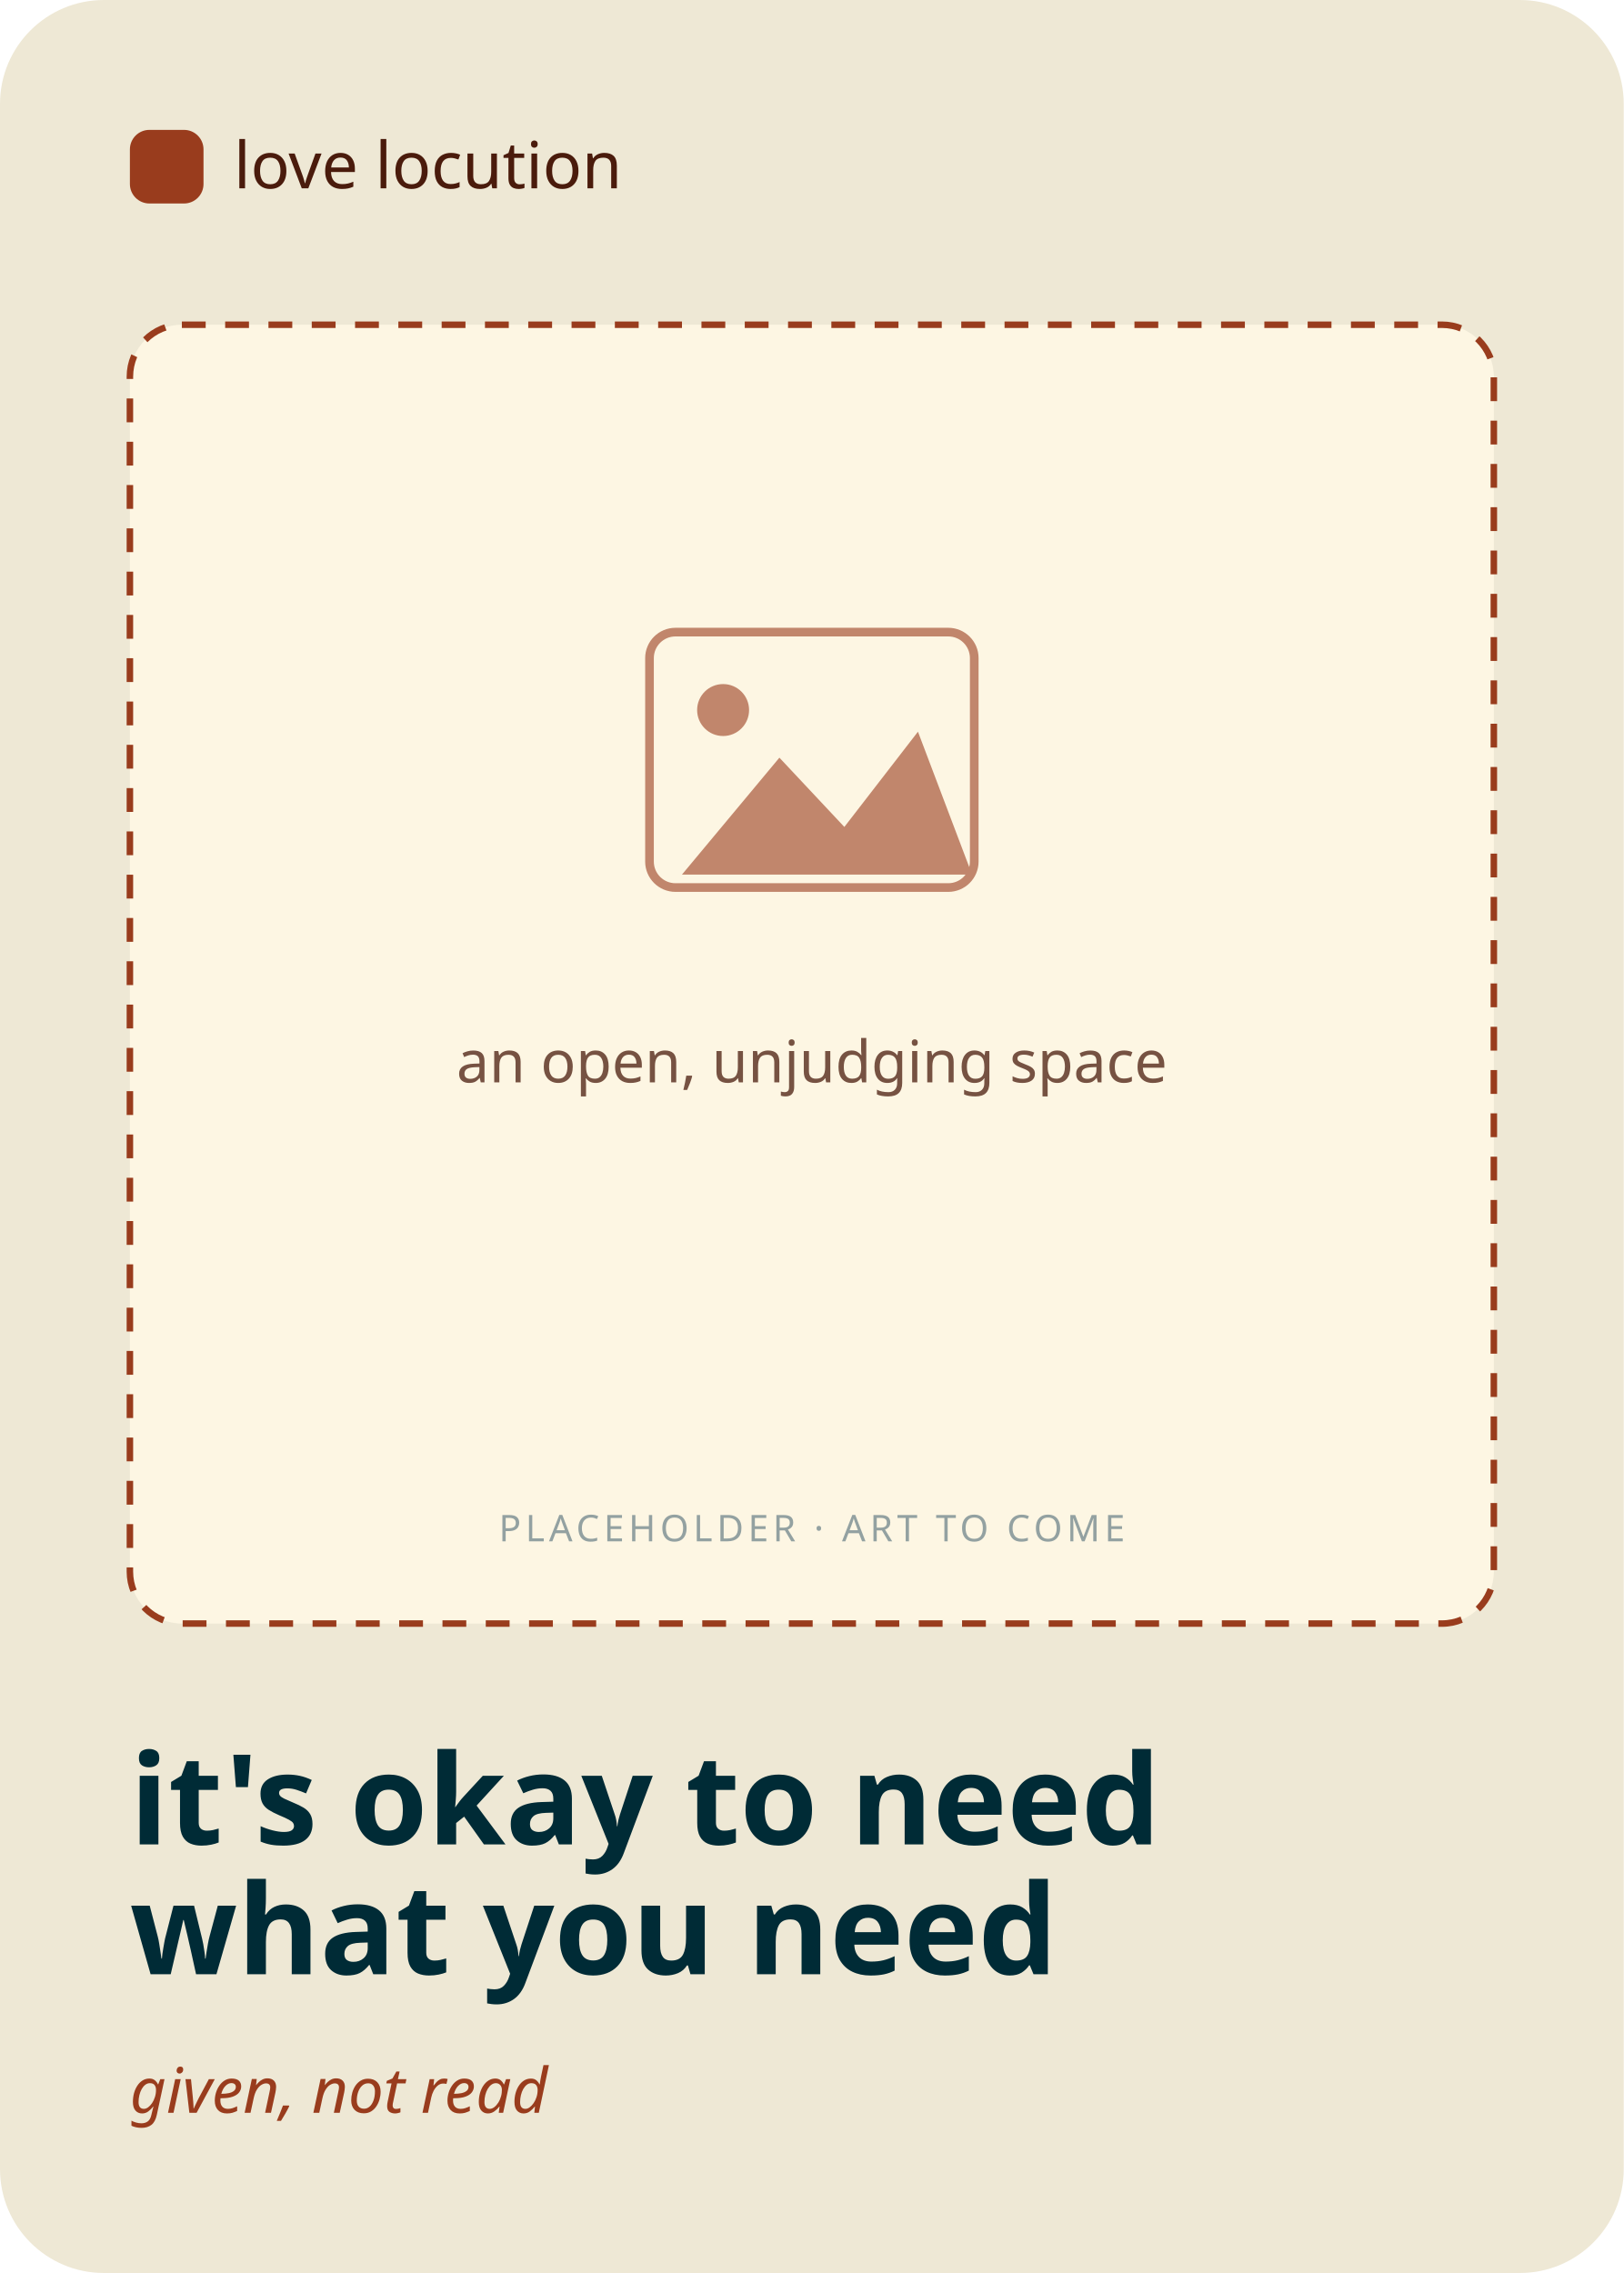
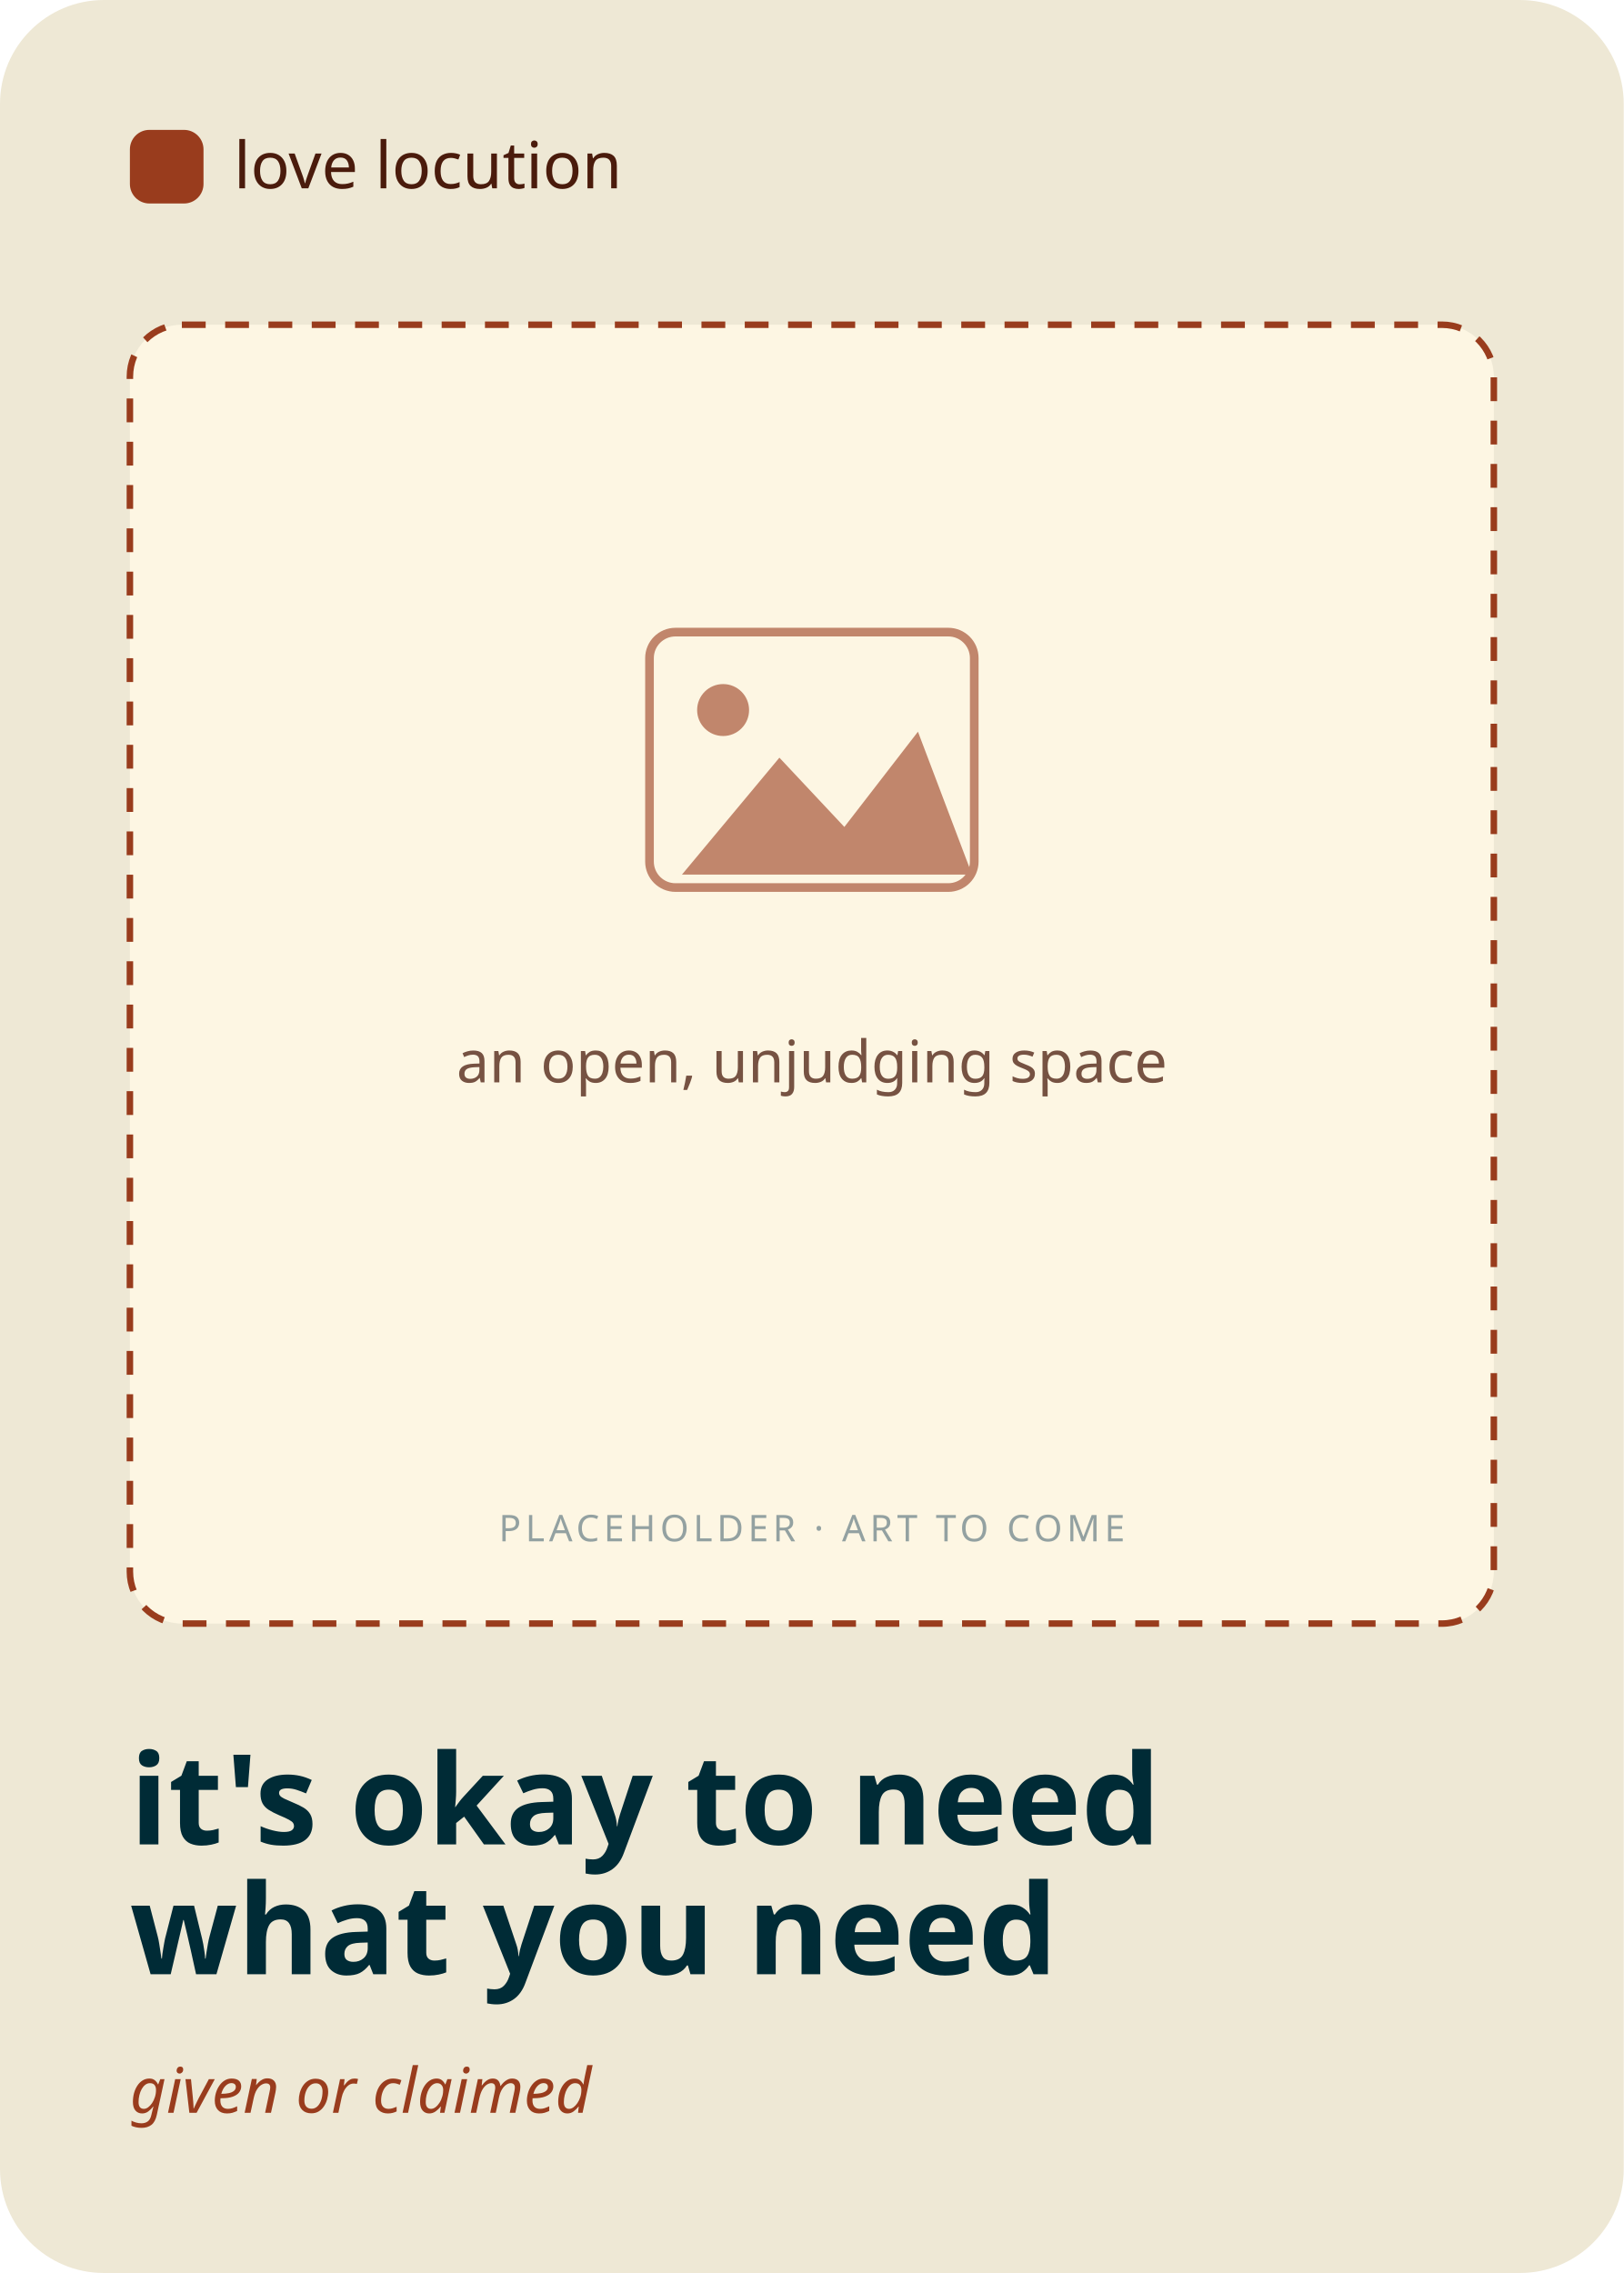
<svg xmlns="http://www.w3.org/2000/svg" viewBox="0 0 750 1050" width="750" height="1050">
  <rect x="0" y="0" width="750" height="1050" rx="48" fill="#eee8d5" />
  <rect x="60" y="60" width="34" height="34" rx="9" fill="#993C1D" />
  <text x="108" y="87" font-family="'Atkinson Hyperlegible','Atkinson Hyperlegible Next',sans-serif" font-size="30" font-weight="500" fill="#4A1B0C">love locution</text>
  <rect id="art" x="60" y="150" width="630" height="600" rx="24" fill="#fdf6e3" stroke="#993C1D" stroke-width="3" stroke-dasharray="11 9" />
  <g id="art-placeholder" opacity="0.6">
    <rect x="300" y="292" width="150" height="118" rx="12" fill="none" stroke="#993C1D" stroke-width="4" />
    <circle cx="334" cy="328" r="12" fill="#993C1D" />
    <polygon points="315,404 360,350 390,382 424,338 449,404" fill="#993C1D" />
  </g>
  <text x="375" y="500" text-anchor="middle" font-family="'Atkinson Hyperlegible','Atkinson Hyperlegible Next',sans-serif" font-size="27" fill="#4A1B0C" opacity="0.75">an open, unjudging space</text>
  <text x="375" y="712" text-anchor="middle" font-family="'Atkinson Hyperlegible','Atkinson Hyperlegible Next',sans-serif" font-size="17" fill="#93a1a1" letter-spacing="2">PLACEHOLDER · ART TO COME</text>
  <text x="60" y="852" font-family="'Atkinson Hyperlegible','Atkinson Hyperlegible Next',sans-serif" font-size="58" font-weight="700" fill="#002b36">it's okay to need</text>
  <text x="60" y="912" font-family="'Atkinson Hyperlegible','Atkinson Hyperlegible Next',sans-serif" font-size="58" font-weight="700" fill="#002b36">what you need</text>
-   <text x="60" y="976" font-family="'Atkinson Hyperlegible','Atkinson Hyperlegible Next',sans-serif" font-size="29" font-style="italic" fill="#993C1D">given, not read</text>
+   <text x="60" y="976" font-family="'Atkinson Hyperlegible','Atkinson Hyperlegible Next',sans-serif" font-size="29" font-style="italic" fill="#993C1D">given or claimed</text>
</svg>
